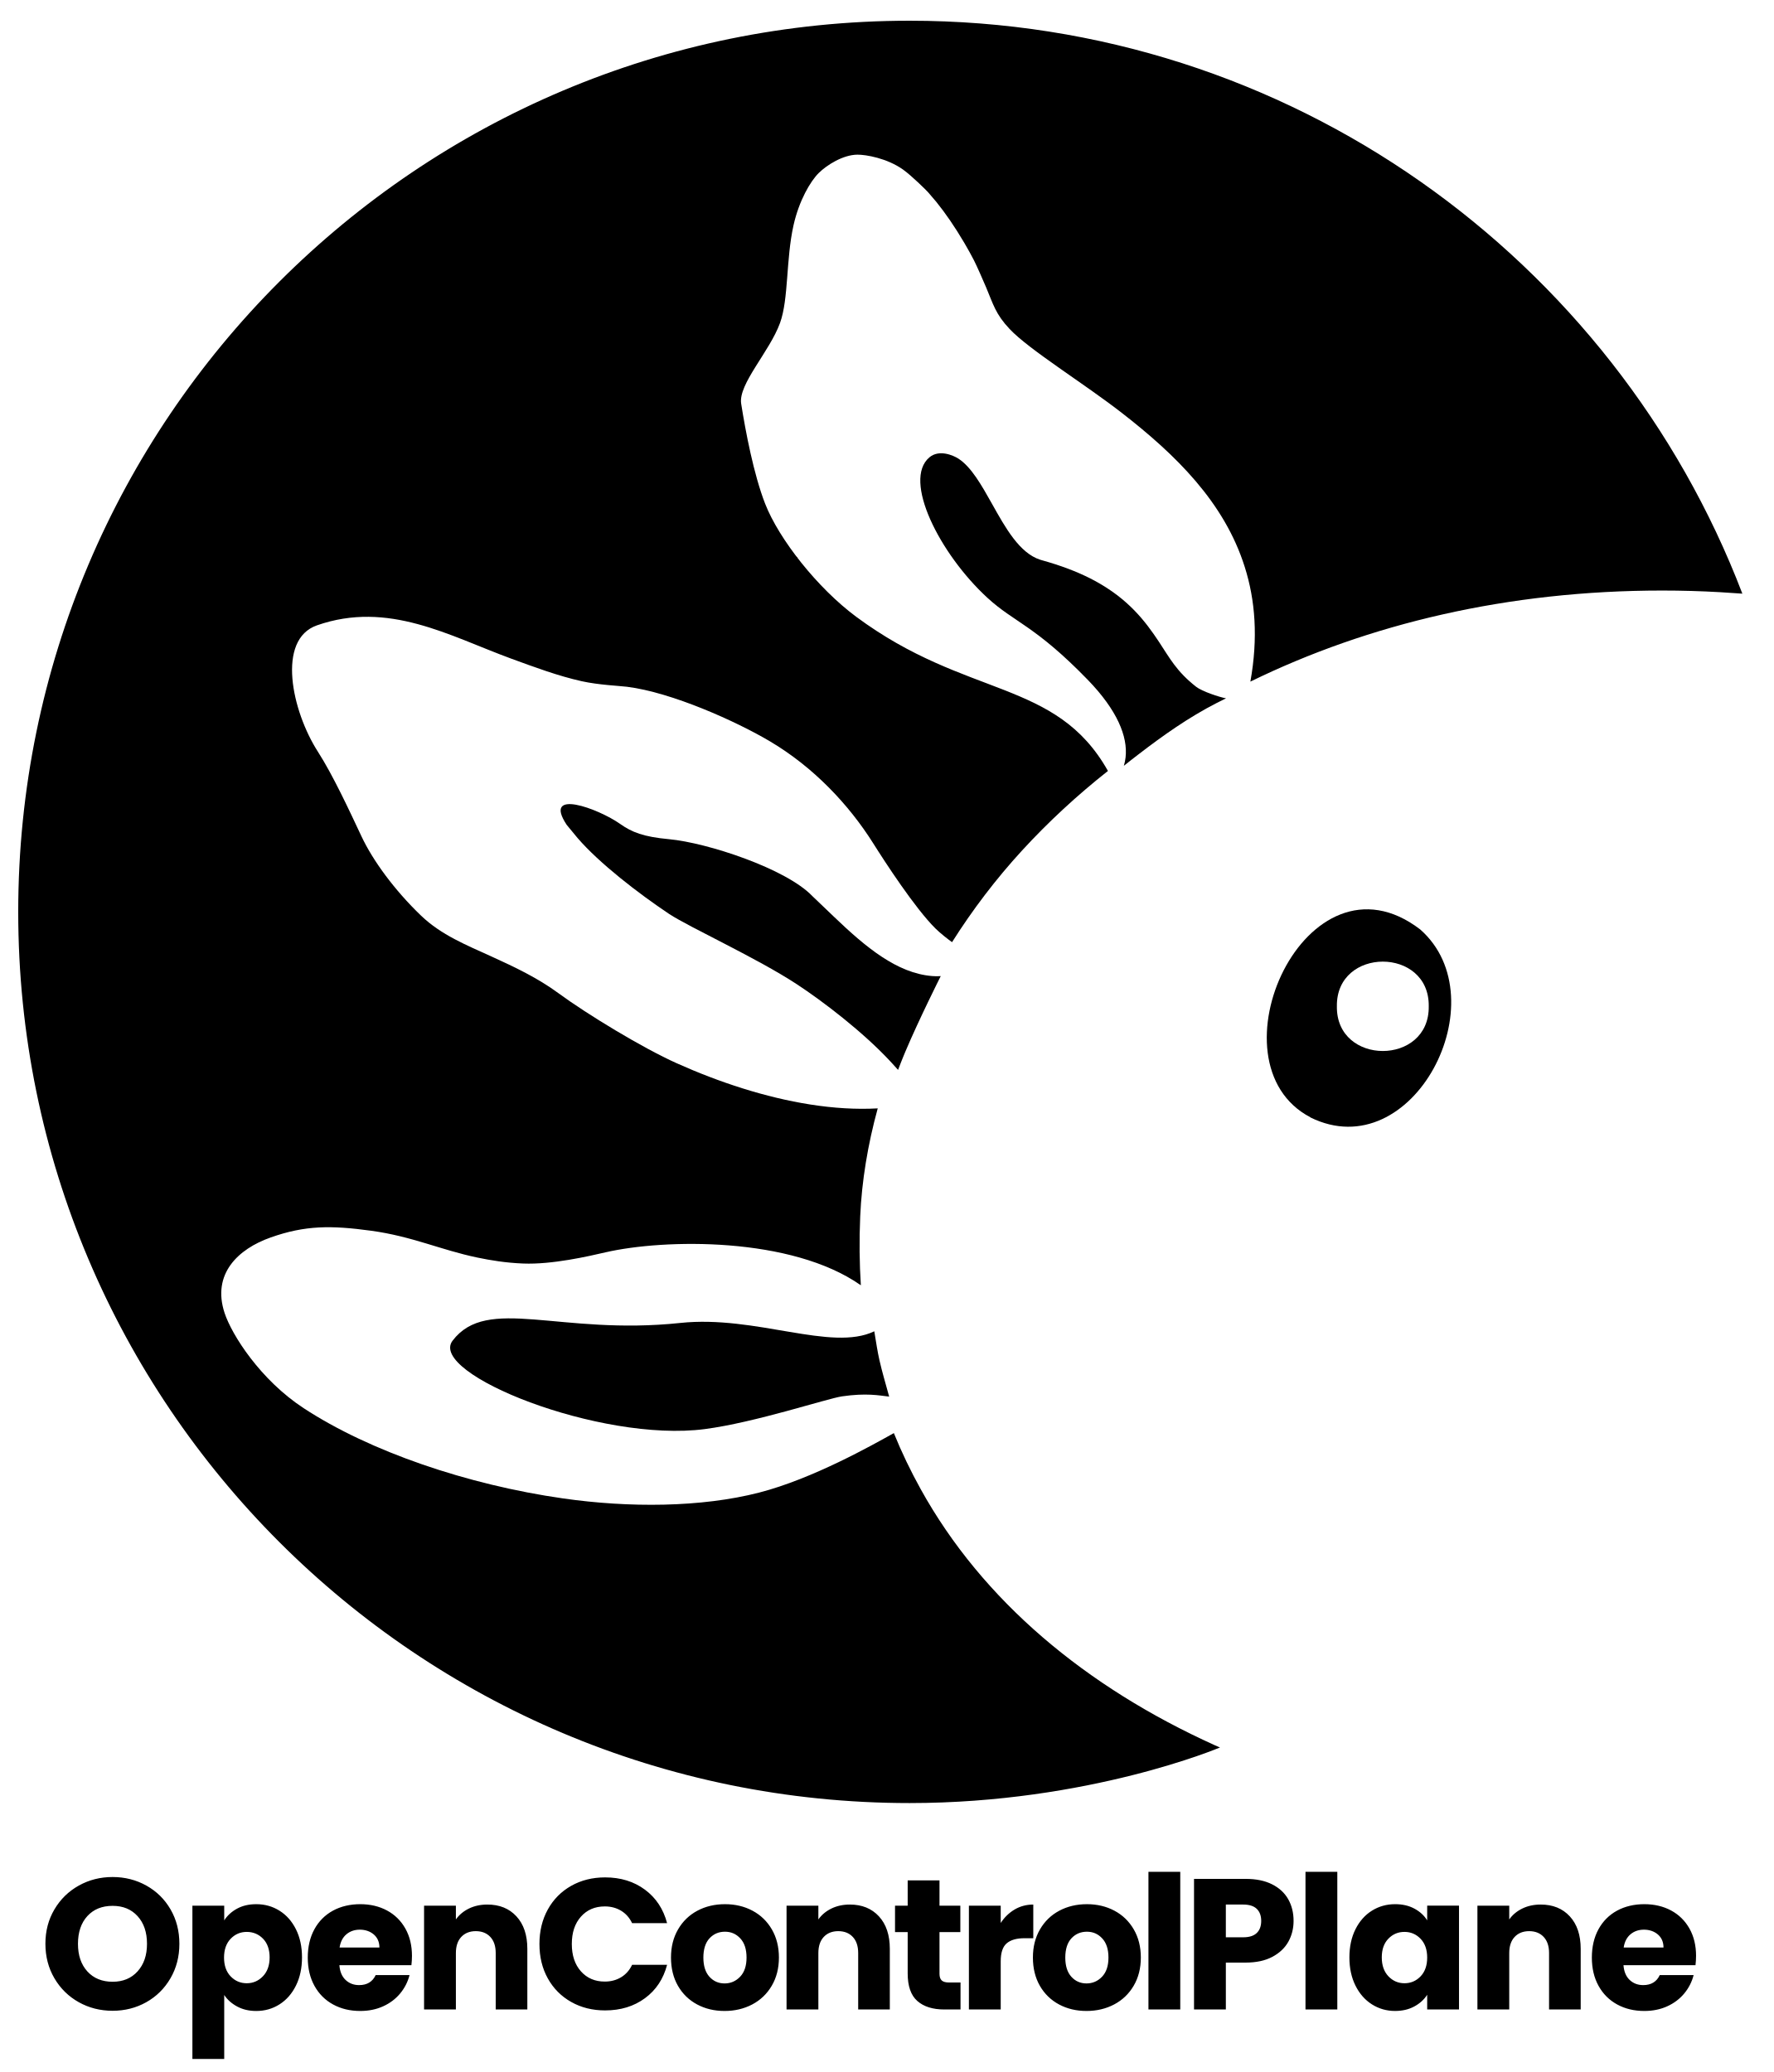
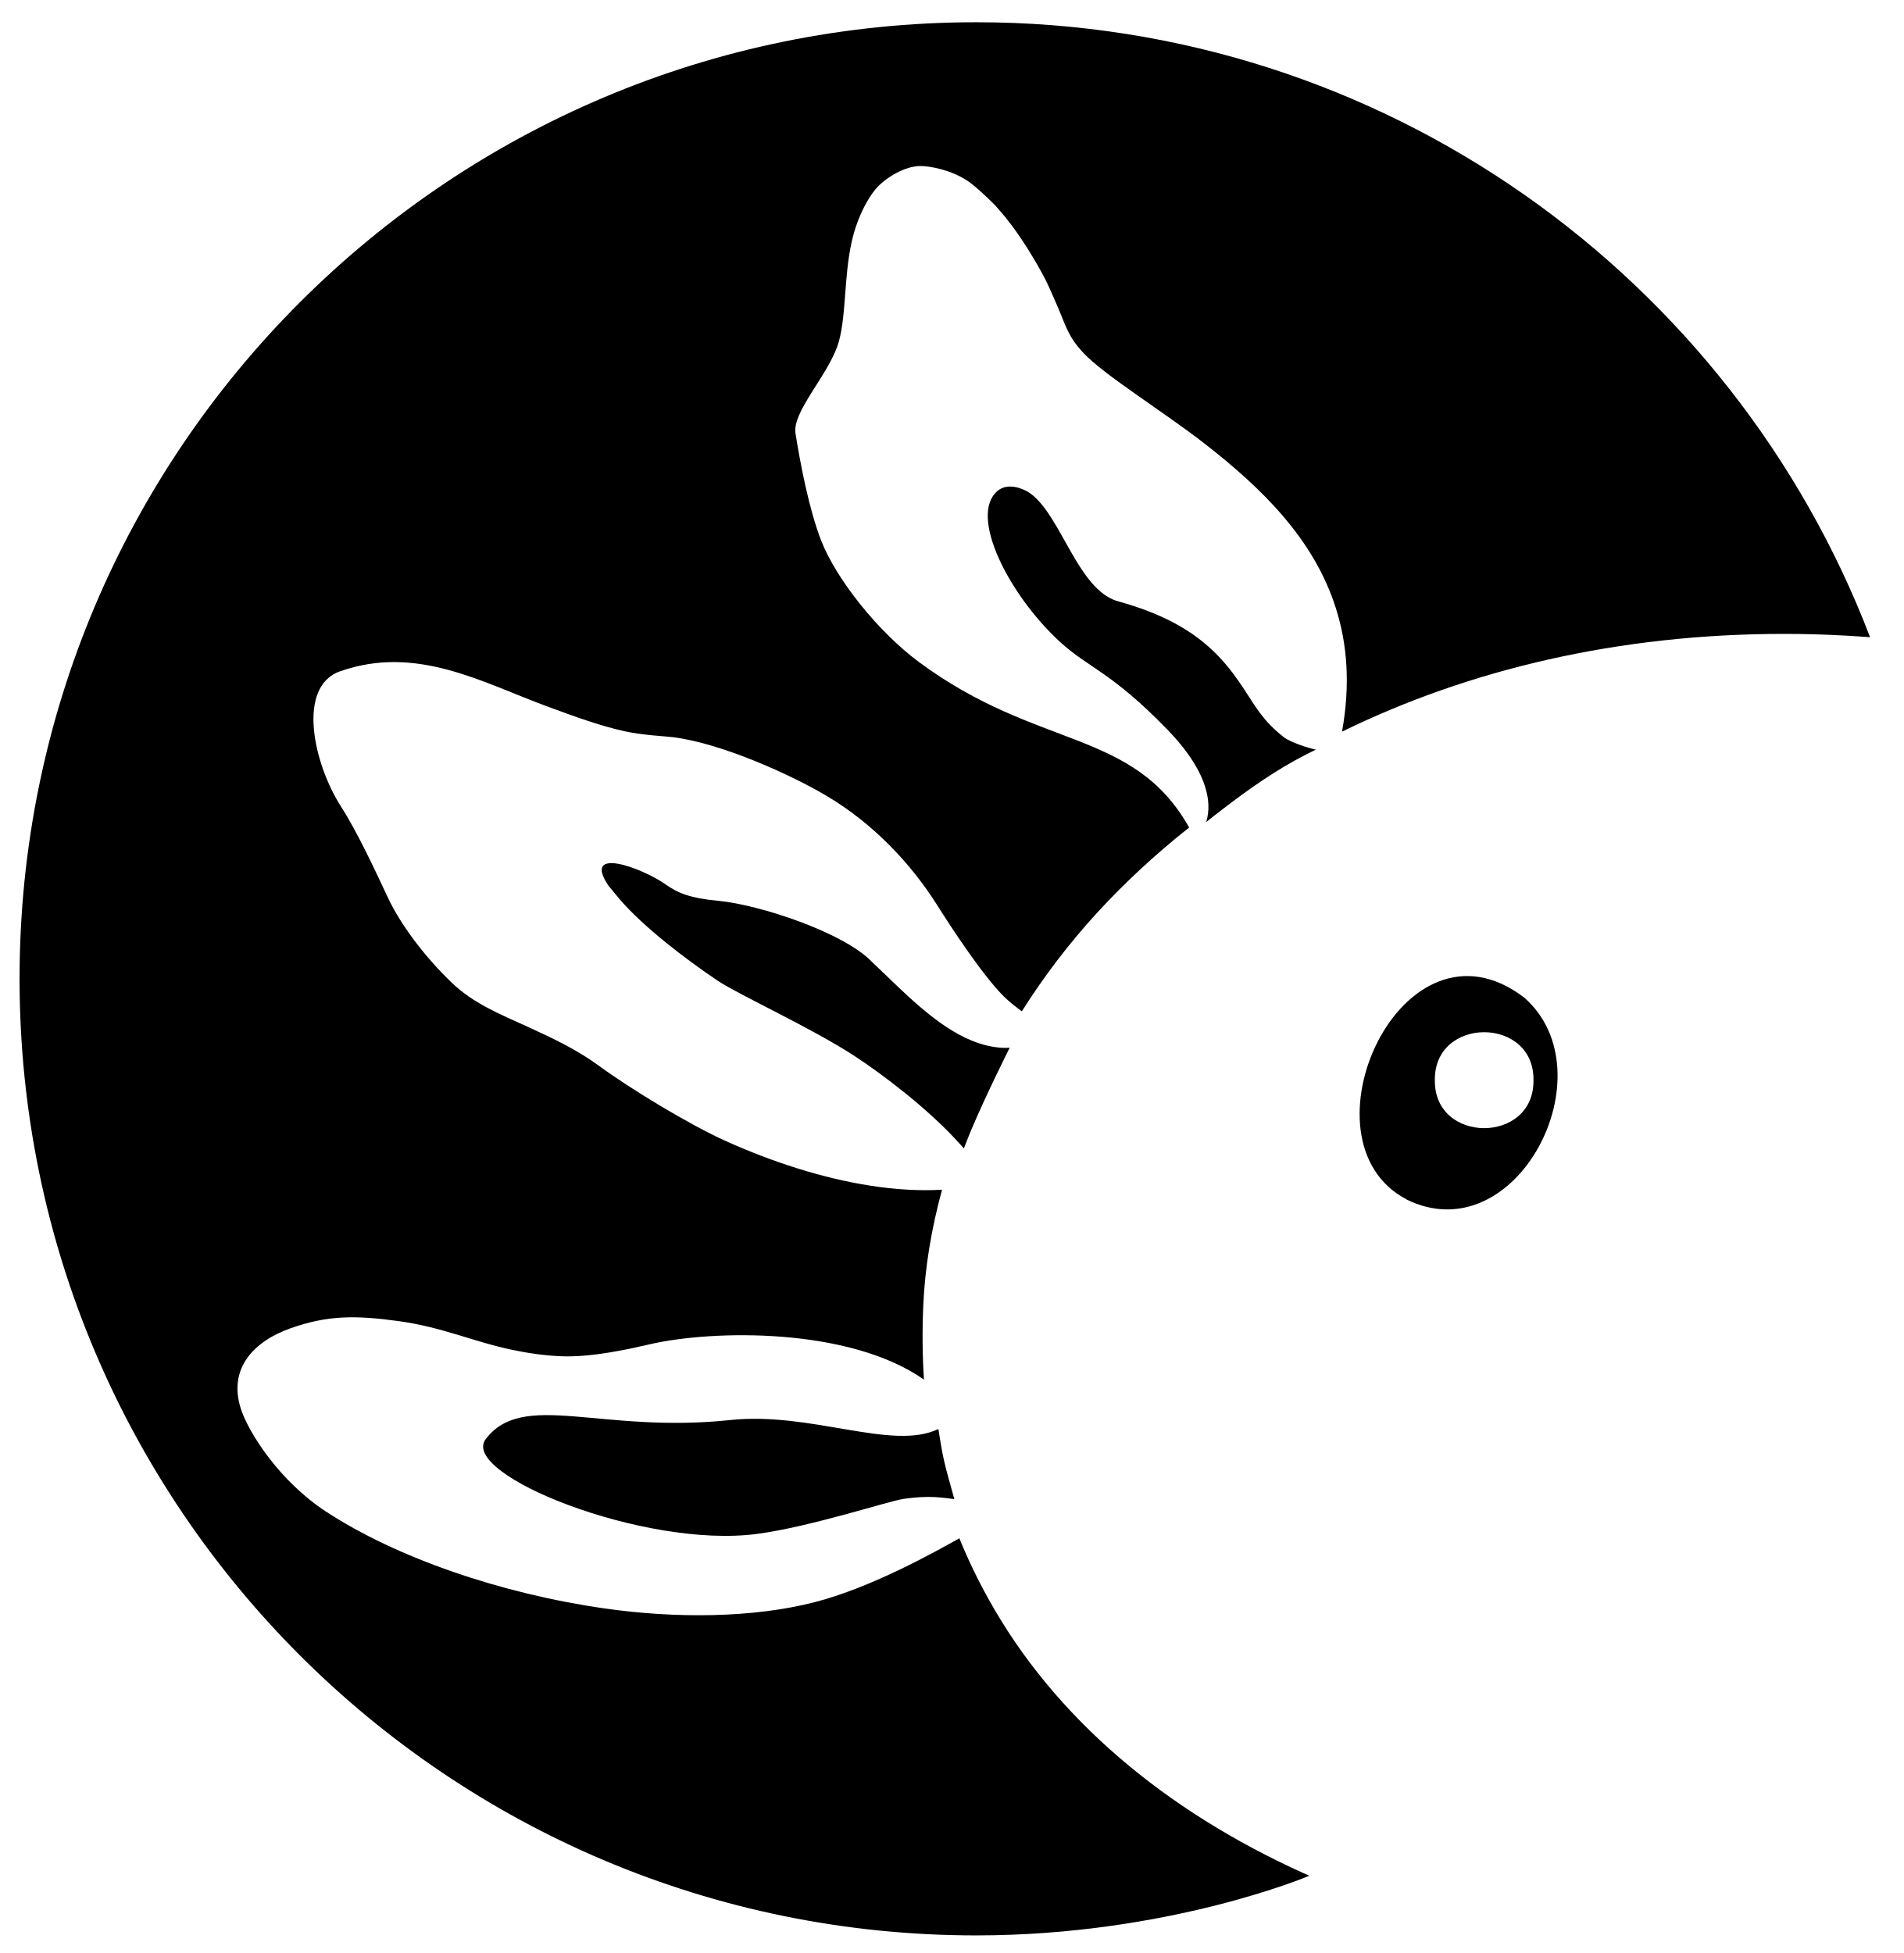
- <svg xmlns="http://www.w3.org/2000/svg" id="b" data-name="Layer 2" width="389.851" height="455.521" viewBox="0 0 389.851 455.521">
+ <svg xmlns="http://www.w3.org/2000/svg" id="b" data-name="Layer 2" width="389.851" height="400" viewBox="0 0 389.851 400">
+   <path d="M169.115,75.72c-2.645,4.57-6.402,10.299-6.207,13.031C162.713,86.019,166.47,80.29,169.115,75.72Z" fill="#b1686b" />
+   <path d="M185.067,133.101c1.048.881,2.086,1.699,3.119,2.489-1.033-.791-2.071-1.609-3.119-2.49-8.194-6.982-13.517-14.66-16.908-22.399C171.551,118.44,176.873,126.12,185.067,133.101Z" fill="#b1686b" />
+   <path d="M198.472,37.27q-1.069-.753-2.115-1.325Q197.403,36.518,198.472,37.27Z" fill="#b1686b" />
+   <path d="M262.043,150.369c-3.007-2.345-4.927-5.684-7.332-9.307C257.101,144.684,259.006,148.019,262.043,150.369Z" fill="#19404b" />
+   <path d="M210.638,100.816c2.838,1.821,5.091,5.819,7.409,9.955,2.964,5.298,6.037,10.823,10.607,12.289.647.174,1.254.359,1.868.543,3.986,1.195,7.314,2.57,10.095,4.071,7.422,4.018,11.13,8.92,14.096,13.388,2.39,3.622,3.852,6.522,8.227,9.946,1.247.976,5.045,2.247,6.546,2.52,0,0-.158.074-.21.1-.471.228-1.519.753-1.874.935-6.107,3.124-11.766,7.124-17.213,11.317-.17.129-1.539,1.19-1.539,1.19-.011.009-.023.018-.034.027q-.798.632-1.594,1.266v-.001q.271-.888.379-1.844c.528-4.622-1.868-10.391-8.244-16.995-11.69-12.057-16.192-12.636-22.14-18.111-10.449-9.618-18.71-25.873-12.717-30.879C206.418,98.762,209.502,100.089,210.638,100.816Z" />
+   <path d="M167.11,210.022c.001,0,.001,0,.001 0-.037-.018-.074-.036-.111-.054C167.037,209.986,167.074,210.005,167.11,210.022Z" fill="#19404b" />
+   <path d="M154.927,314.178c11.067-1.449,26.929-6.728,30.151-7.194,5.348-.773,8.044-.211,10.362.053-.83-3.048-1.515-5.275-2.129-7.966-.443-1.94-.705-3.765-1.143-6.391-9.434,4.554-26.028-3.6-42.626-1.838-26.58,2.823-42.431-6.148-50.068,3.907C93.995,301.965,131.905,317.193,154.927,314.178Z" />
+   <path d="M246.621,90.81c-8.173-6.378-16.78-12.077-23.984-17.889C229.869,78.785,238.467,84.469,246.621,90.81Z" fill="#19404b" />
+   <path d="M214.076,57.236c-.594-1.154-1.29-2.423-2.118-3.83C212.787,54.813,213.483,56.082,214.076,57.236Z" fill="#19404b" />
+   <path d="M171.455,70.986c-.363,1.194-1.261,2.87-2.34,4.734C170.193,73.856,171.092,72.18,171.455,70.986Z" fill="#19404b" />
+   <path d="M162.908,88.751c.446,6.119,1.631,12.631,4.109,19.155C164.539,101.382,163.354,94.869,162.908,88.751Z" fill="#19404b" />
+   <path d="M248.613,167.097c.011-.009.023-.018.035-.028-0,0-0.0 0-.001 0C248.636,167.079,248.625,167.088,248.613,167.097Z" fill="#19404b" />
+   <polygon points="247.019 168.363 247.019 168.363 247.019 168.362 247.019 168.363" fill="#19404b" />
+   <polygon points="197.125 234.923 197.132 234.93 197.126 234.923 197.125 234.923" fill="#19404b" />
+   <path d="M197.373,235.191c.007.008.014.015.022.023,0-0.0 0-.001 0-.001-.007-.008-.014-.015-.022-.023C197.374,235.19,197.373,235.191,197.373,235.191Z" fill="#19404b" />
+   <polygon points="164.856 209.03 164.863 209.033 164.859 209.031 164.856 209.03" fill="#19404b" />
+   <path d="M175.102,216.352c5.708,3.74,14.628,10.525,20.761,17.168.387.419,1.524,1.685,1.533,1.692.168-.471.398-1.034.603-1.56.309-.835.682-1.655,1.01-2.484,2.998-7.08,7.58-16.206,7.767-16.576,0,0-.901.069-1.92-.013-7.712-.626-14.582-6.358-21.506-12.991-1.591-1.521-3.188-3.072-4.798-4.589-5.725-6.009-23.064-11.728-31.514-12.508-5.621-.517-8.16-1.539-10.712-3.341-4.845-3.421-17.147-7.924-11.762.197.281.358,2.05,2.496,2.365,2.863,4.81,5.593,13.414,12.214,20.163,16.73C151.694,203.945,166.334,210.607,175.102,216.352Z" />
+   <polygon points="247.019 168.364 247.019 168.363 247.019 168.363 247.019 168.364" fill="#19404b" />
+   <path d="M267.586,154.595c-.049.027-.097.056-.145.082.001 0.0.001 0.0.002 0C267.491,154.651,267.538,154.622,267.586,154.595Z" fill="#19404b" />
+   <path d="M171.415,274.706c.975.258,1.953.512,2.869.802C173.369,275.219,172.389,274.964,171.415,274.706Z" fill="#19404b" />
  <g>
-     <path d="M169.115,75.72c-2.645,4.57-6.402,10.299-6.207,13.031C162.713,86.019,166.47,80.29,169.115,75.72Z" fill="#b1686b" />
-     <path d="M185.067,133.101c1.048.881,2.086,1.699,3.119,2.489-1.033-.791-2.071-1.609-3.119-2.49-8.194-6.982-13.517-14.66-16.908-22.399C171.551,118.44,176.873,126.12,185.067,133.101Z" fill="#b1686b" />
-     <path d="M198.472,37.27q-1.069-.753-2.115-1.325Q197.403,36.518,198.472,37.27Z" fill="#b1686b" />
-     <path d="M262.043,150.369c-3.007-2.345-4.927-5.684-7.332-9.307C257.101,144.684,259.006,148.019,262.043,150.369Z" fill="#19404b" />
-     <path d="M210.638,100.816c2.838,1.821,5.091,5.819,7.409,9.955,2.964,5.298,6.037,10.823,10.607,12.289.647.174,1.254.359,1.868.543,3.986,1.195,7.314,2.57,10.095,4.071,7.422,4.018,11.13,8.92,14.096,13.388,2.39,3.622,3.852,6.522,8.227,9.946,1.247.976,5.045,2.247,6.546,2.52,0,0-.158.074-.21.1-.471.228-1.519.753-1.874.935-6.107,3.124-11.766,7.124-17.213,11.317-.17.129-1.539,1.19-1.539,1.19-.011.009-.023.018-.034.027q-.798.632-1.594,1.266v-.001q.271-.888.379-1.844c.528-4.622-1.868-10.391-8.244-16.995-11.69-12.057-16.192-12.636-22.14-18.111-10.449-9.618-18.71-25.873-12.717-30.879C206.418,98.762,209.502,100.089,210.638,100.816Z" />
-     <path d="M167.11,210.022c.001,0,.001,0,.001 0-.037-.018-.074-.036-.111-.054C167.037,209.986,167.074,210.005,167.11,210.022Z" fill="#19404b" />
-     <path d="M154.927,314.178c11.067-1.449,26.929-6.728,30.151-7.194,5.348-.773,8.044-.211,10.362.053-.83-3.048-1.515-5.275-2.129-7.966-.443-1.94-.705-3.765-1.143-6.391-9.434,4.554-26.028-3.6-42.626-1.838-26.58,2.823-42.431-6.148-50.068,3.907C93.995,301.965,131.905,317.193,154.927,314.178Z" />
-     <path d="M246.621,90.81c-8.173-6.378-16.78-12.077-23.984-17.889C229.869,78.785,238.467,84.469,246.621,90.81Z" fill="#19404b" />
-     <path d="M214.076,57.236c-.594-1.154-1.29-2.423-2.118-3.83C212.787,54.813,213.483,56.082,214.076,57.236Z" fill="#19404b" />
-     <path d="M171.455,70.986c-.363,1.194-1.261,2.87-2.34,4.734C170.193,73.856,171.092,72.18,171.455,70.986Z" fill="#19404b" />
-     <path d="M162.908,88.751c.446,6.119,1.631,12.631,4.109,19.155C164.539,101.382,163.354,94.869,162.908,88.751Z" fill="#19404b" />
-     <path d="M248.613,167.097c.011-.009.023-.018.035-.028-0,0-0.0 0-.001 0C248.636,167.079,248.625,167.088,248.613,167.097Z" fill="#19404b" />
-     <polygon points="247.019 168.363 247.019 168.363 247.019 168.362 247.019 168.363" fill="#19404b" />
-     <polygon points="197.125 234.923 197.132 234.93 197.126 234.923 197.125 234.923" fill="#19404b" />
-     <path d="M197.373,235.191c.007.008.014.015.022.023,0-0.0 0-.001 0-.001-.007-.008-.014-.015-.022-.023C197.374,235.19,197.373,235.191,197.373,235.191Z" fill="#19404b" />
-     <polygon points="164.856 209.03 164.863 209.033 164.859 209.031 164.856 209.03" fill="#19404b" />
-     <path d="M175.102,216.352c5.708,3.74,14.628,10.525,20.761,17.168.387.419,1.524,1.685,1.533,1.692.168-.471.398-1.034.603-1.56.309-.835.682-1.655,1.01-2.484,2.998-7.08,7.58-16.206,7.767-16.576,0,0-.901.069-1.92-.013-7.712-.626-14.582-6.358-21.506-12.991-1.591-1.521-3.188-3.072-4.798-4.589-5.725-6.009-23.064-11.728-31.514-12.508-5.621-.517-8.16-1.539-10.712-3.341-4.845-3.421-17.147-7.924-11.762.197.281.358,2.05,2.496,2.365,2.863,4.81,5.593,13.414,12.214,20.163,16.73C151.694,203.945,166.334,210.607,175.102,216.352Z" />
-     <polygon points="247.019 168.364 247.019 168.363 247.019 168.363 247.019 168.364" fill="#19404b" />
-     <path d="M267.586,154.595c-.049.027-.097.056-.145.082.001 0.0.001 0.0.002 0C267.491,154.651,267.538,154.622,267.586,154.595Z" fill="#19404b" />
-     <path d="M171.415,274.706c.975.258,1.953.512,2.869.802C173.369,275.219,172.389,274.964,171.415,274.706Z" fill="#19404b" />
+     <path d="M185.067,133.101c1.048.881,2.086,1.699,3.119,2.489-1.033-.791-2.071-1.609-3.119-2.49-8.194-6.982-13.517-14.66-16.908-22.399C171.551,118.44,176.873,126.12,185.067,133.101Z" fill="none" />
+     <path d="M268.094,384.147c-.072-.028-.147-.06-.221-.09.071.031.143.062.214.093C268.09,384.149,268.092,384.148,268.094,384.147Z" fill="none" />
+     <path d="M162.908,88.751c.446,6.119,1.631,12.631,4.109,19.155C164.539,101.382,163.354,94.869,162.908,88.751Z" fill="none" />
+     <path d="M169.115,75.72c-2.645,4.57-6.402,10.299-6.207,13.031C162.713,86.019,166.47,80.29,169.115,75.72Z" fill="none" />
+     <path d="M171.455,70.986c-.363,1.194-1.261,2.87-2.34,4.734C170.193,73.856,171.092,72.18,171.455,70.986Z" fill="none" />
+     <path d="M246.621,90.81c-8.173-6.378-16.78-12.077-23.984-17.889C229.869,78.785,238.467,84.469,246.621,90.81Z" fill="none" />
+     <path d="M171.415,274.706c.975.258,1.953.512,2.869.802C173.369,275.219,172.389,274.964,171.415,274.706Z" fill="none" />
+     <path d="M198.639,233.373c.89-2.205,1.857-4.373,2.851-6.527.325-.705.642-1.415.975-2.116-.333.702-.65,1.412-.975,2.117C200.495,229,199.528,231.168,198.639,233.373Z" fill="none" />
+     <path d="M214.076,57.236c-.594-1.154-1.29-2.423-2.118-3.83C212.787,54.813,213.483,56.082,214.076,57.236Z" fill="none" />
+     <path d="M312.155,204.329c-24.99-19.14-46.965,29.345-24.142,41.295l0.0.031C310.54,256.789,329.651,219.698,312.155,204.329Z" fill="none" />
+     <path d="M198.472,37.27q-1.069-.753-2.115-1.325Q197.403,36.518,198.472,37.27Z" fill="none" />
    <g>
+       <path d="M266.99,383.673c.265.12.578.259.882.384C267.578,383.929,267.281,383.804,266.99,383.673Z" fill="none" />
+       <path d="M171.415,274.706c.975.258,1.953.512,2.869.802C173.369,275.219,172.389,274.964,171.415,274.706Z" fill="none" />
      <path d="M185.067,133.101c1.048.881,2.086,1.699,3.119,2.489-1.033-.791-2.071-1.609-3.119-2.49-8.194-6.982-13.517-14.66-16.908-22.399C171.551,118.44,176.873,126.12,185.067,133.101Z" fill="none" />
-       <path d="M268.094,384.147c-.072-.028-.147-.06-.221-.09.071.031.143.062.214.093C268.09,384.149,268.092,384.148,268.094,384.147Z" fill="none" />
+       <path d="M214.076,57.236c-.594-1.154-1.29-2.423-2.118-3.83C212.787,54.813,213.483,56.082,214.076,57.236Z" fill="none" />
+       <path d="M198.472,37.27q-1.069-.753-2.115-1.325Q197.403,36.518,198.472,37.27Z" fill="none" />
+       <path d="M246.621,90.81c-8.173-6.378-16.78-12.077-23.984-17.889C229.869,78.785,238.467,84.469,246.621,90.81Z" fill="none" />
      <path d="M162.908,88.751c.446,6.119,1.631,12.631,4.109,19.155C164.539,101.382,163.354,94.869,162.908,88.751Z" fill="none" />
+       <path d="M171.455,70.986c-.363,1.194-1.261,2.87-2.34,4.734C170.193,73.856,171.092,72.18,171.455,70.986Z" fill="none" />
      <path d="M169.115,75.72c-2.645,4.57-6.402,10.299-6.207,13.031C162.713,86.019,166.47,80.29,169.115,75.72Z" fill="none" />
-       <path d="M171.455,70.986c-.363,1.194-1.261,2.87-2.34,4.734C170.193,73.856,171.092,72.18,171.455,70.986Z" fill="none" />
-       <path d="M246.621,90.81c-8.173-6.378-16.78-12.077-23.984-17.889C229.869,78.785,238.467,84.469,246.621,90.81Z" fill="none" />
-       <path d="M171.415,274.706c.975.258,1.953.512,2.869.802C173.369,275.219,172.389,274.964,171.415,274.706Z" fill="none" />
      <path d="M198.639,233.373c.89-2.205,1.857-4.373,2.851-6.527.325-.705.642-1.415.975-2.116-.333.702-.65,1.412-.975,2.117C200.495,229,199.528,231.168,198.639,233.373Z" fill="none" />
-       <path d="M214.076,57.236c-.594-1.154-1.29-2.423-2.118-3.83C212.787,54.813,213.483,56.082,214.076,57.236Z" fill="none" />
      <path d="M312.155,204.329c-24.99-19.14-46.965,29.345-24.142,41.295l0.0.031C310.54,256.789,329.651,219.698,312.155,204.329Z" fill="none" />
-       <path d="M198.472,37.27q-1.069-.753-2.115-1.325Q197.403,36.518,198.472,37.27Z" fill="none" />
-       <g>
-         <path d="M266.99,383.673c.265.12.578.259.882.384C267.578,383.929,267.281,383.804,266.99,383.673Z" fill="none" />
-         <path d="M171.415,274.706c.975.258,1.953.512,2.869.802C173.369,275.219,172.389,274.964,171.415,274.706Z" fill="none" />
-         <path d="M185.067,133.101c1.048.881,2.086,1.699,3.119,2.489-1.033-.791-2.071-1.609-3.119-2.49-8.194-6.982-13.517-14.66-16.908-22.399C171.551,118.44,176.873,126.12,185.067,133.101Z" fill="none" />
-         <path d="M214.076,57.236c-.594-1.154-1.29-2.423-2.118-3.83C212.787,54.813,213.483,56.082,214.076,57.236Z" fill="none" />
-         <path d="M198.472,37.27q-1.069-.753-2.115-1.325Q197.403,36.518,198.472,37.27Z" fill="none" />
-         <path d="M246.621,90.81c-8.173-6.378-16.78-12.077-23.984-17.889C229.869,78.785,238.467,84.469,246.621,90.81Z" fill="none" />
-         <path d="M162.908,88.751c.446,6.119,1.631,12.631,4.109,19.155C164.539,101.382,163.354,94.869,162.908,88.751Z" fill="none" />
-         <path d="M171.455,70.986c-.363,1.194-1.261,2.87-2.34,4.734C170.193,73.856,171.092,72.18,171.455,70.986Z" fill="none" />
-         <path d="M169.115,75.72c-2.645,4.57-6.402,10.299-6.207,13.031C162.713,86.019,166.47,80.29,169.115,75.72Z" fill="none" />
-         <path d="M198.639,233.373c.89-2.205,1.857-4.373,2.851-6.527.325-.705.642-1.415.975-2.116-.333.702-.65,1.412-.975,2.117C200.495,229,199.528,231.168,198.639,233.373Z" fill="none" />
-         <path d="M312.155,204.329c-24.99-19.14-46.965,29.345-24.142,41.295l0.0.031C310.54,256.789,329.651,219.698,312.155,204.329Z" fill="none" />
-         <path d="M268.159,384.167c-.072-.028-.212-.079-.286-.11-.304-.125-.617-.264-.882-.384-28.32-12.806-51.036-31.757-64.612-56.272-2.231-4.028-4.201-8.118-5.91-12.339-4.696,2.614-17.775,10.021-29.578,13.069-12.766,3.296-28.686,3.365-43.139,1.29-21.04-3.006-42.52-10.339-57.006-19.839-9.494-6.211-15.796-16.087-17.39-20.952-2.808-8.569,2.968-14.05,10.127-16.575,7.595-2.692,13.298-2.683,22.11-1.48,9.014,1.23,15.315,4.223,23.31,5.89,2.981.622,6.249,1.161,10.091,1.316,6.391.259,14.456-1.623,18.109-2.464,12.902-2.971,40.821-3.496,56.113,7.246-.31-4.777-.373-9.796-.141-15.145.338-7.775,1.657-15.766,3.85-23.746-4.766.269-9.749-.056-14.8-.848-9.897-1.55-20.053-4.891-29.357-9.061-7.591-3.402-19.761-10.809-26.11-15.474-4.447-3.267-9.457-5.648-14.499-7.948-5.682-2.591-11.164-4.778-15.604-9.035-5.876-5.635-10.625-12.164-13.093-17.419-2.692-5.731-6.297-13.502-9.577-18.61-5.782-9.006-9.117-24.683-.222-27.796,15.701-5.495,29.13,2.335,42.622,7.288,5.301,1.946,10.483,3.86,15.572,4.992,3.721.827,8.331,1.019,9.963,1.223,9.854,1.232,24.024,7.611,31.436,12.007,9.558,5.669,17.297,13.867,22.688,22.426,2.545,4.041,9.155,14.229,13.658,18.695,1.108,1.099,2.828,2.428,3.658,3.018,4.513-7.138,9.682-13.937,15.424-20.19,5.726-6.235,12.027-12.067,18.843-17.452-11.432-20.309-30.991-15.843-55.339-33.898-8.441-6.26-16.964-17.014-20.027-24.889-2.51-6.454-4.294-15.891-5.251-21.951-.68-4.301,6.265-11.452,8.546-17.765,1.904-5.267,1.282-13.953,2.957-21.448,1.216-5.443,3.715-9.687,5.528-11.486,1.781-1.767,5.34-4.019,8.508-4.049,1.864-.017,6.515.776,10.024,3.266,1.873,1.329,5.1,4.533,5.473,4.944.326.36,1.557,1.801,1.846,2.158,2.022,2.501,4.082,5.496,6.168,9.033.828,1.408,1.524,2.677,2.118,3.83.594,1.153,2.045,4.461,2.652,5.897,1.586,3.754,2.068,5.89,5.181,9.197,4.321,4.592,16.539,12.102,24.712,18.481,11.699,9.098,22.479,19.549,26.972,33.834,2.321,7.312,2.964,15.616,1.238,25.208,25.975-12.712,56.605-20.022,90.518-20.022q6.411,0,12.702.36,2.47.138,4.92.325C354.803,56.865,283.479,4.556,199.926,4.556c-108.204,0-195.92,87.716-195.92,195.92s87.716,195.92,195.92,195.92C239.33,396.396,268.183,384.176,268.159,384.167ZM174.284,275.509c-.916-.29-1.894-.545-2.869-.802C172.389,274.964,173.369,275.219,174.284,275.509Z" />
-       </g>
-       <path d="M266.99,383.673c.265.12.578.259.882.384C267.578,383.929,267.281,383.804,266.99,383.673Z" fill="#19404b" />
+       <path d="M268.159,384.167c-.072-.028-.212-.079-.286-.11-.304-.125-.617-.264-.882-.384-28.32-12.806-51.036-31.757-64.612-56.272-2.231-4.028-4.201-8.118-5.91-12.339-4.696,2.614-17.775,10.021-29.578,13.069-12.766,3.296-28.686,3.365-43.139,1.29-21.04-3.006-42.52-10.339-57.006-19.839-9.494-6.211-15.796-16.087-17.39-20.952-2.808-8.569,2.968-14.05,10.127-16.575,7.595-2.692,13.298-2.683,22.11-1.48,9.014,1.23,15.315,4.223,23.31,5.89,2.981.622,6.249,1.161,10.091,1.316,6.391.259,14.456-1.623,18.109-2.464,12.902-2.971,40.821-3.496,56.113,7.246-.31-4.777-.373-9.796-.141-15.145.338-7.775,1.657-15.766,3.85-23.746-4.766.269-9.749-.056-14.8-.848-9.897-1.55-20.053-4.891-29.357-9.061-7.591-3.402-19.761-10.809-26.11-15.474-4.447-3.267-9.457-5.648-14.499-7.948-5.682-2.591-11.164-4.778-15.604-9.035-5.876-5.635-10.625-12.164-13.093-17.419-2.692-5.731-6.297-13.502-9.577-18.61-5.782-9.006-9.117-24.683-.222-27.796,15.701-5.495,29.13,2.335,42.622,7.288,5.301,1.946,10.483,3.86,15.572,4.992,3.721.827,8.331,1.019,9.963,1.223,9.854,1.232,24.024,7.611,31.436,12.007,9.558,5.669,17.297,13.867,22.688,22.426,2.545,4.041,9.155,14.229,13.658,18.695,1.108,1.099,2.828,2.428,3.658,3.018,4.513-7.138,9.682-13.937,15.424-20.19,5.726-6.235,12.027-12.067,18.843-17.452-11.432-20.309-30.991-15.843-55.339-33.898-8.441-6.26-16.964-17.014-20.027-24.889-2.51-6.454-4.294-15.891-5.251-21.951-.68-4.301,6.265-11.452,8.546-17.765,1.904-5.267,1.282-13.953,2.957-21.448,1.216-5.443,3.715-9.687,5.528-11.486,1.781-1.767,5.34-4.019,8.508-4.049,1.864-.017,6.515.776,10.024,3.266,1.873,1.329,5.1,4.533,5.473,4.944.326.36,1.557,1.801,1.846,2.158,2.022,2.501,4.082,5.496,6.168,9.033.828,1.408,1.524,2.677,2.118,3.83.594,1.153,2.045,4.461,2.652,5.897,1.586,3.754,2.068,5.89,5.181,9.197,4.321,4.592,16.539,12.102,24.712,18.481,11.699,9.098,22.479,19.549,26.972,33.834,2.321,7.312,2.964,15.616,1.238,25.208,25.975-12.712,56.605-20.022,90.518-20.022q6.411,0,12.702.36,2.47.138,4.92.325C354.803,56.865,283.479,4.556,199.926,4.556c-108.204,0-195.92,87.716-195.92,195.92s87.716,195.92,195.92,195.92C239.33,396.396,268.183,384.176,268.159,384.167ZM174.284,275.509c-.916-.29-1.894-.545-2.869-.802C172.389,274.964,173.369,275.219,174.284,275.509Z" />
    </g>
-     <path d="M312.155,204.329c-24.99-19.14-46.965,29.345-24.142,41.295l0.0.031C310.54,256.789,329.651,219.698,312.155,204.329ZM293.847,221.233c-.191-13.099,20.385-13.099,20.192.001C314.231,234.333,293.654,234.333,293.847,221.233Z" />
+     <path d="M266.99,383.673c.265.12.578.259.882.384C267.578,383.929,267.281,383.804,266.99,383.673Z" fill="#19404b" />
  </g>
-   <path d="M132.924,419.117c1.334,0,2.531.312,3.579.941,1.048.629,1.861,1.539,2.434,2.74h7.689q-1.227-4.663-4.867-7.362-3.643-2.699-8.753-2.699-4.172,0-7.464,1.861-3.29,1.863-5.133,5.194-1.84,3.336-1.84,7.587,0,4.256,1.84,7.566,1.84,3.313,5.133,5.174,3.29,1.863,7.464,1.861,5.115,0,8.753-2.679,3.643-2.676,4.867-7.341h-7.689c-.573,1.201-1.385,2.111-2.434,2.74-1.048.629-2.244.941-3.579.941q-3.229,0-5.235-2.249-2.002-2.247-2.004-6.012,0-3.765,2.004-6.012,2.002-2.247,5.235-2.249V419.117ZM165.398,420.058q-2.699-1.434-6.053-1.431-3.351,0-6.053,1.431-2.699,1.434-4.254,4.11-1.557,2.676-1.554,6.196c0,2.347.511,4.443,1.534,6.217s2.428,3.134,4.213,4.09q2.676,1.434,6.033,1.431,3.351,0,6.074-1.431,2.722-1.434,4.294-4.11t1.575-6.196q0-3.52-1.554-6.196-1.557-2.676-4.254-4.11H165.398ZM162.678,434.577q-1.411,1.472-3.415,1.472c-1.334,0-2.449-.491-3.333-1.472q-1.327-1.472-1.329-4.213c0-1.825.45-3.267,1.35-4.233s2.03-1.452,3.395-1.452,2.459.491,3.374,1.472,1.37,2.388,1.37,4.213-.47,3.231-1.411,4.213L162.678,434.577ZM32.168,414.536q-3.374-1.879-7.423-1.881-4.049,0-7.423,1.881-3.374,1.879-5.358,5.235-1.986,3.351-1.984,7.566,0,4.21,1.984,7.587,1.986,3.374,5.358,5.256,3.374,1.879,7.423,1.881,4.049,0,7.403-1.881,3.351-1.879,5.317-5.256,1.963-3.374,1.963-7.587,0-4.21-1.943-7.566-1.94-3.351-5.317-5.235H32.168ZM30.245,433.391q-2.063,2.293-5.501,2.29c-2.29,0-4.167-.757-5.542-2.27s-2.065-3.538-2.065-6.074.69-4.596,2.065-6.094q2.063-2.247,5.542-2.249c2.316,0,4.126.757,5.501,2.27s2.065,3.538,2.065,6.074S31.62,431.862,30.245,433.391ZM61.431,420.058q-2.293-1.434-5.112-1.431c-1.61,0-3.011.327-4.213.982q-1.802.982-2.822,2.577v-3.231h-6.994v33.701h6.994v-14.069c.68,1.038,1.631,1.881,2.843,2.536,1.212.654,2.612.982,4.192.982q2.822,0,5.112-1.452,2.293-1.449,3.62-4.131,1.327-2.676,1.329-6.196,0-3.52-1.329-6.176-1.327-2.661-3.62-4.09v0ZM57.791,434.475q-1.472,1.534-3.558,1.534-2.086,0-3.538-1.513c-.966-1.007-1.452-2.388-1.452-4.131s.486-3.124,1.452-4.131q1.449-1.511,3.538-1.513c1.391,0,2.612.496,3.579,1.493q1.449,1.495,1.452,4.11,0,2.615-1.472,4.151v0ZM85.071,420.017q-2.577-1.388-5.89-1.391c-2.209,0-4.269.475-6.012,1.431q-2.615,1.434-4.07,4.09-1.449,2.661-1.452,6.217,0,3.558,1.472,6.217,1.472,2.661,4.09,4.09,2.615,1.434,5.971,1.431,2.784,0,5.031-1.022,2.247-1.02,3.742-2.822c.997-1.201,1.682-2.551,2.065-4.049h-7.444c-.68,1.472-1.897,2.209-3.64,2.209-1.171,0-2.163-.373-2.965-1.125-.803-.752-1.263-1.835-1.37-3.252h15.828c.082-.711.123-1.391.123-2.045q0-3.436-1.452-6.012-1.449-2.577-4.029-3.967v0ZM74.642,428.156c.189-1.253.69-2.224,1.493-2.904.803-.68,1.794-1.022,2.965-1.022s2.249.353,3.067,1.063,1.227,1.662,1.227,2.863H74.642ZM107.116,418.708q-2.247,0-4.049.879c-1.201.588-2.152,1.385-2.863,2.393v-3.027h-6.994v22.822h6.994v-12.393q0-2.293,1.186-3.558,1.189-1.265,3.19-1.268,2.002,0,3.19,1.268,1.189,1.265,1.186,3.558v12.393h6.953v-13.333q0-4.54-2.393-7.137-2.393-2.6-6.401-2.597L107.116,418.708ZM227.116,418.708q-2.247,0-4.09,1.084c-1.227.721-2.249,1.713-3.067,2.965v-3.804h-6.994v22.822h6.994v-10.593q0-2.822,1.309-3.947,1.311-1.127,3.926-1.125h1.922V418.708ZM338.644,418.708q-2.247,0-4.049.879c-1.201.588-2.152,1.385-2.863,2.393v-3.027h-6.994v22.822h6.994v-12.393q0-2.293,1.186-3.558,1.189-1.265,3.19-1.268,2.002,0,3.19,1.268,1.189,1.265,1.186,3.558v12.393h6.953v-13.333q0-4.54-2.393-7.137-2.393-2.6-6.401-2.597V418.708ZM313.695,422.184q-.982-1.595-2.802-2.577-1.817-.982-4.233-.982-2.822,0-5.112,1.431-2.293,1.434-3.62,4.09-1.327,2.661-1.329,6.176,0,3.52,1.329,6.196,1.327,2.676,3.62,4.131,2.293,1.449,5.072,1.452,2.416,0,4.233-.982c1.212-.654,2.163-1.513,2.843-2.577v3.231h6.994v-22.822h-6.994v3.231V422.184ZM312.243,434.495q-1.449,1.511-3.538,1.513-2.086,0-3.538-1.534-1.449-1.534-1.452-4.151,0-2.615,1.452-4.11,1.449-1.495,3.538-1.493,2.086,0,3.538,1.513c.966,1.007,1.452,2.388,1.452,4.131s-.486,3.124-1.452,4.131V434.495ZM186.789,418.708q-2.247,0-4.049.879c-1.201.588-2.152,1.385-2.863,2.393v-3.027h-6.994v22.822h6.994v-12.393q0-2.293,1.186-3.558,1.189-1.265,3.19-1.268,2.002,0,3.19,1.268,1.189,1.265,1.186,3.558v12.393h6.953v-13.333q0-4.54-2.393-7.137-2.393-2.6-6.401-2.597V418.708ZM286.947,441.775h6.994v-30.266h-6.994V441.775ZM372.795,429.996q0-3.436-1.452-6.012-1.449-2.577-4.029-3.967-2.577-1.388-5.89-1.391c-2.209,0-4.269.475-6.012,1.431q-2.615,1.434-4.07,4.09-1.449,2.661-1.452,6.217,0,3.558,1.472,6.217,1.472,2.661,4.09,4.09,2.615,1.434,5.971,1.431,2.784,0,5.031-1.022,2.247-1.02,3.742-2.822c.997-1.201,1.682-2.551,2.065-4.049h-7.444c-.68,1.472-1.897,2.209-3.64,2.209-1.171,0-2.163-.373-2.965-1.125-.803-.752-1.263-1.835-1.37-3.252h15.828c.082-.711.123-1.391.123-2.045L372.795,429.996ZM356.885,428.156c.189-1.253.69-2.224,1.493-2.904s1.794-1.022,2.965-1.022,2.249.353,3.067,1.063,1.227,1.662,1.227,2.863H356.885ZM206.993,435.395q-.491-.452-.491-1.472v-9.162h4.581v-5.808h-4.581v-5.562h-6.994v5.562h-2.781v5.808h2.781v9.08q0,4.21,2.127,6.074,2.124,1.863,5.93,1.861h3.558v-5.93h-2.495c-.762,0-1.309-.148-1.636-.45V435.395ZM279.585,414.25q-2.37-1.189-5.808-1.186h-11.329v28.712h6.994v-10.307h4.335q3.52,0,5.89-1.268,2.37-1.265,3.517-3.333c.762-1.375,1.145-2.899,1.145-4.56q0-2.699-1.186-4.785Q281.955,415.436,279.585,414.25ZM276.231,424.965q-.982.943-2.986.941h-3.804v-7.198h3.804q2.002,0,2.986.941.982.943.982,2.658,0,1.718-.982,2.658V424.965ZM244.948,420.058q-2.699-1.434-6.053-1.431-3.351,0-6.053,1.431-2.699,1.434-4.254,4.11-1.557,2.676-1.554,6.196c0,2.347.511,4.443,1.534,6.217s2.428,3.134,4.213,4.09q2.676,1.434,6.033,1.431,3.351,0,6.074-1.431,2.722-1.434,4.294-4.11,1.572-2.676,1.575-6.196,0-3.52-1.554-6.196Q247.645,421.492,244.948,420.058ZM242.228,434.577q-1.411,1.472-3.415,1.472c-1.334,0-2.449-.491-3.333-1.472q-1.327-1.472-1.329-4.213c0-1.825.45-3.267,1.35-4.233q1.35-1.449,3.395-1.452c1.365,0,2.459.491,3.374,1.472q1.373,1.472,1.37,4.213,0,2.738-1.411,4.213V434.577ZM252.428,441.775h6.994v-30.266h-6.994V441.775Z" />
+   <path d="M312.155,204.329c-24.99-19.14-46.965,29.345-24.142,41.295l0.0.031C310.54,256.789,329.651,219.698,312.155,204.329ZM293.847,221.233c-.191-13.099,20.385-13.099,20.192.001C314.231,234.333,293.654,234.333,293.847,221.233Z" />
</svg>
